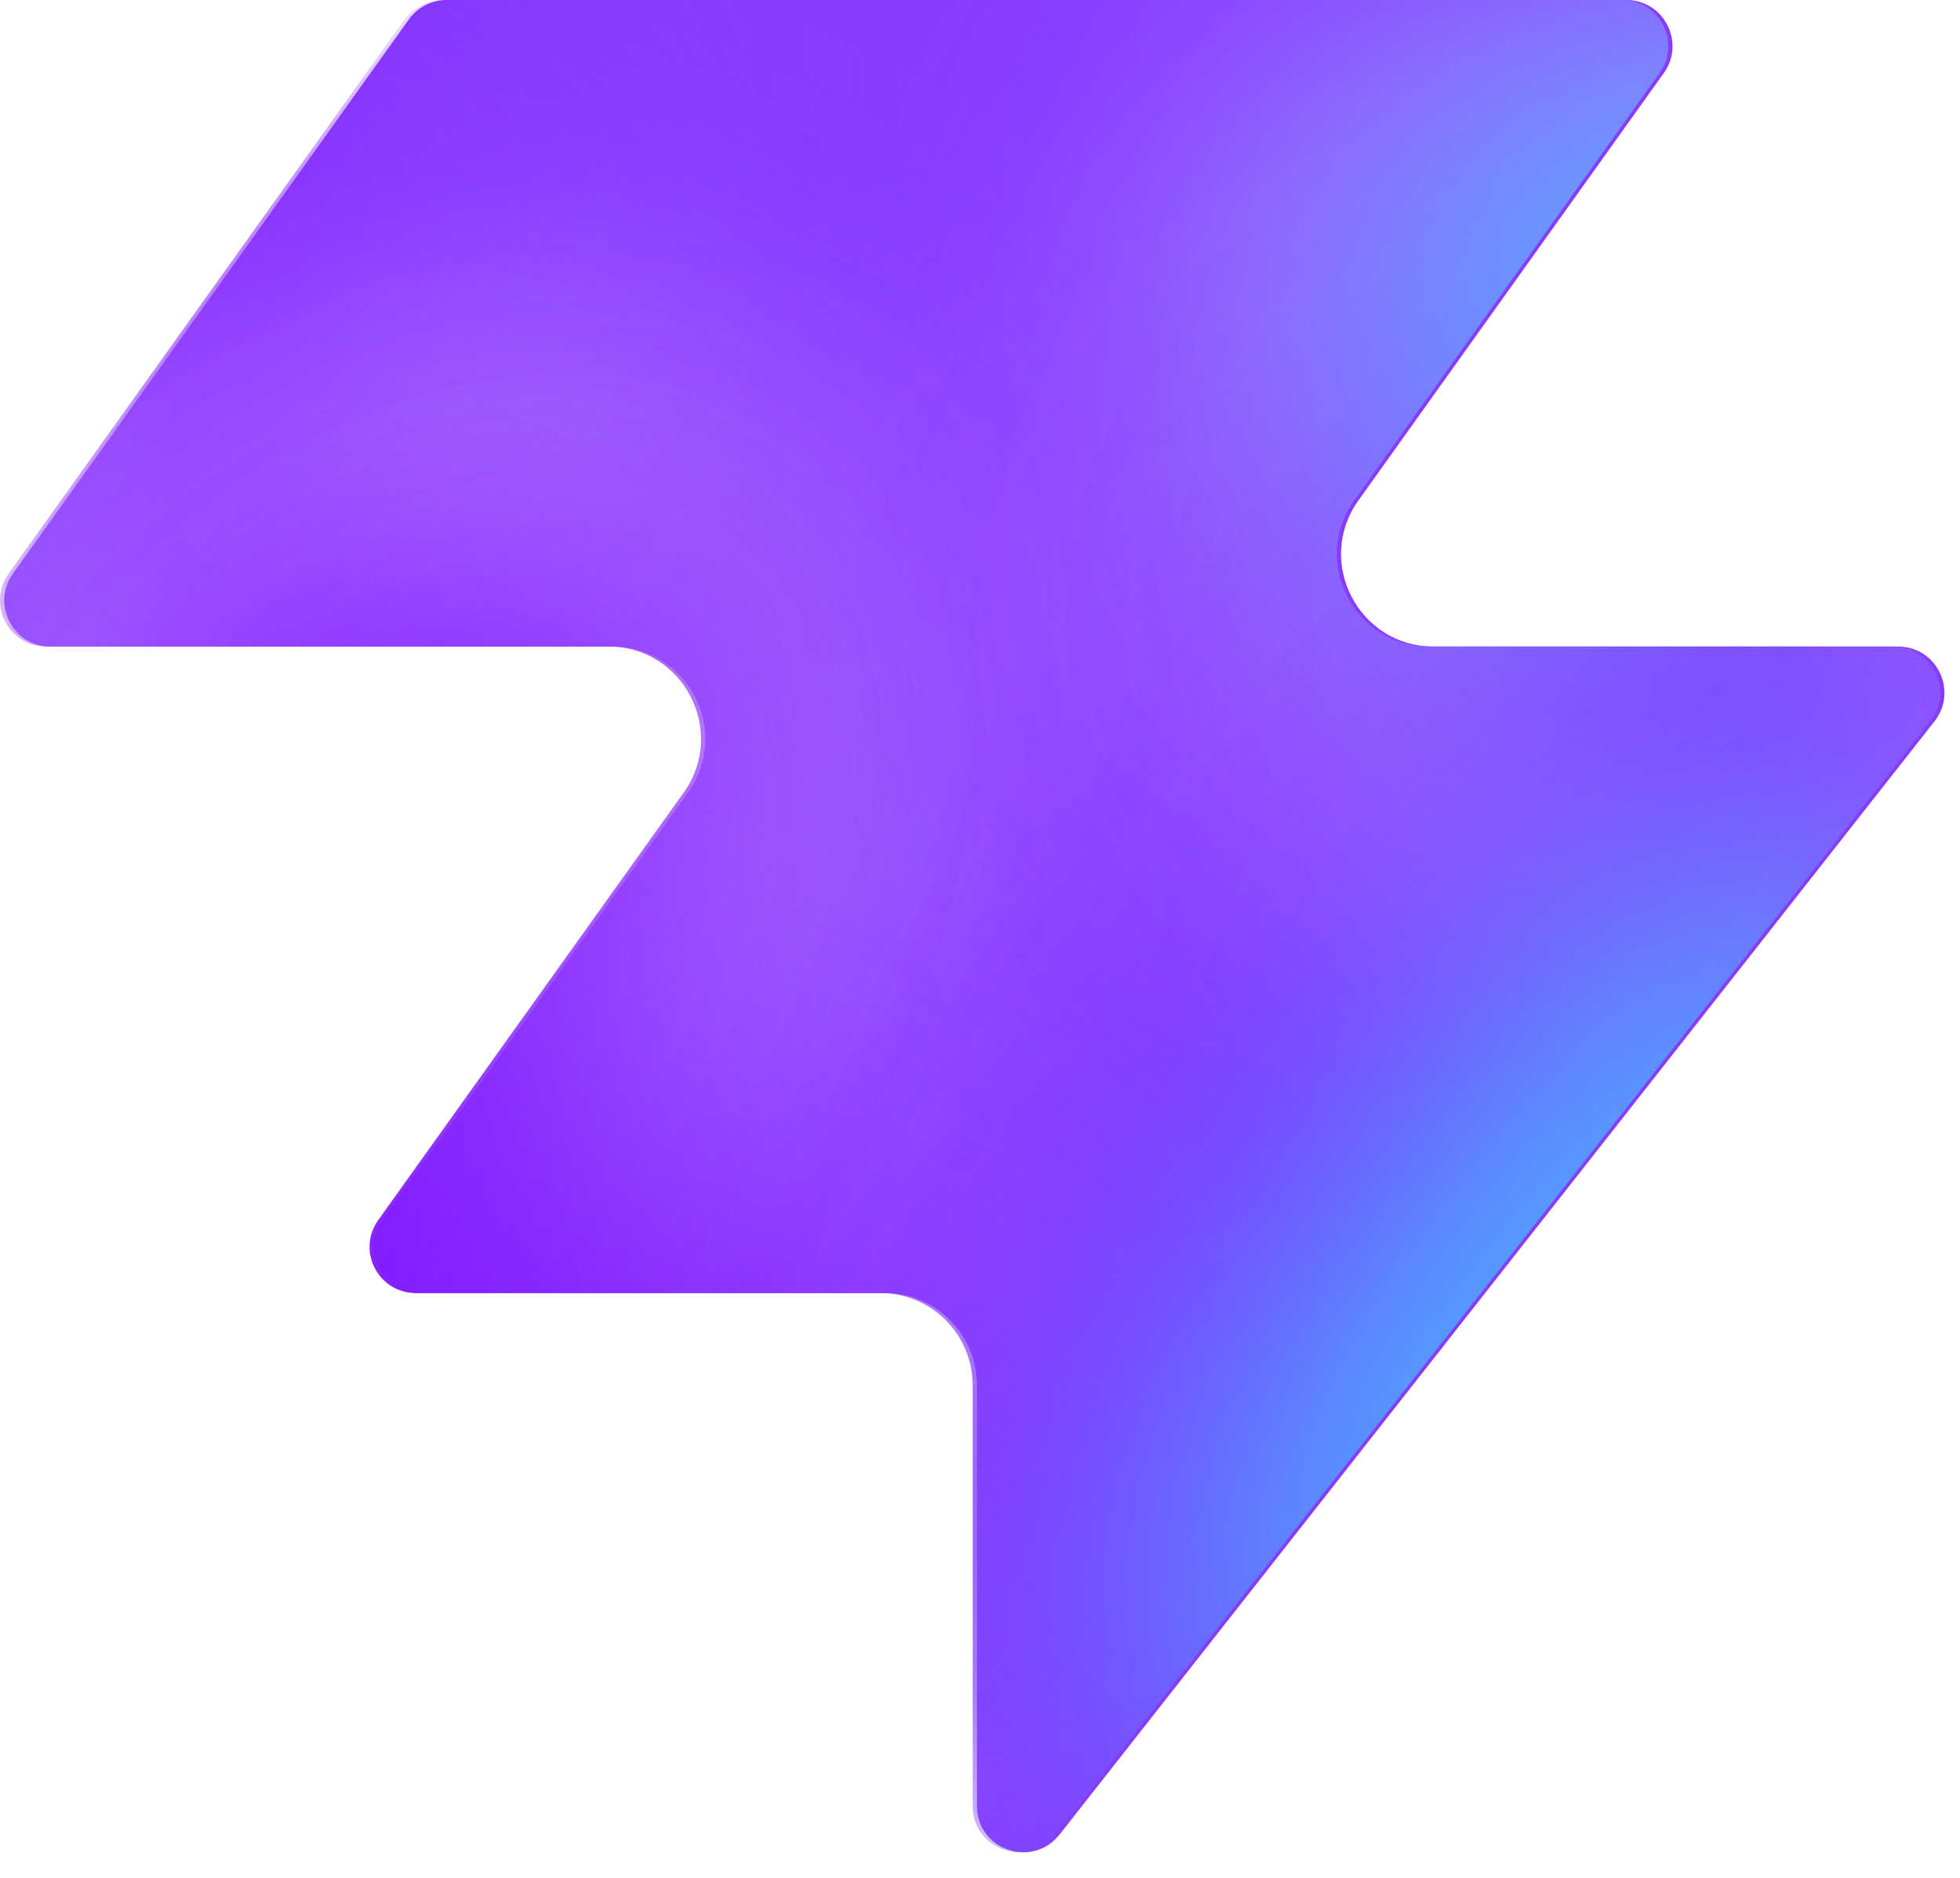
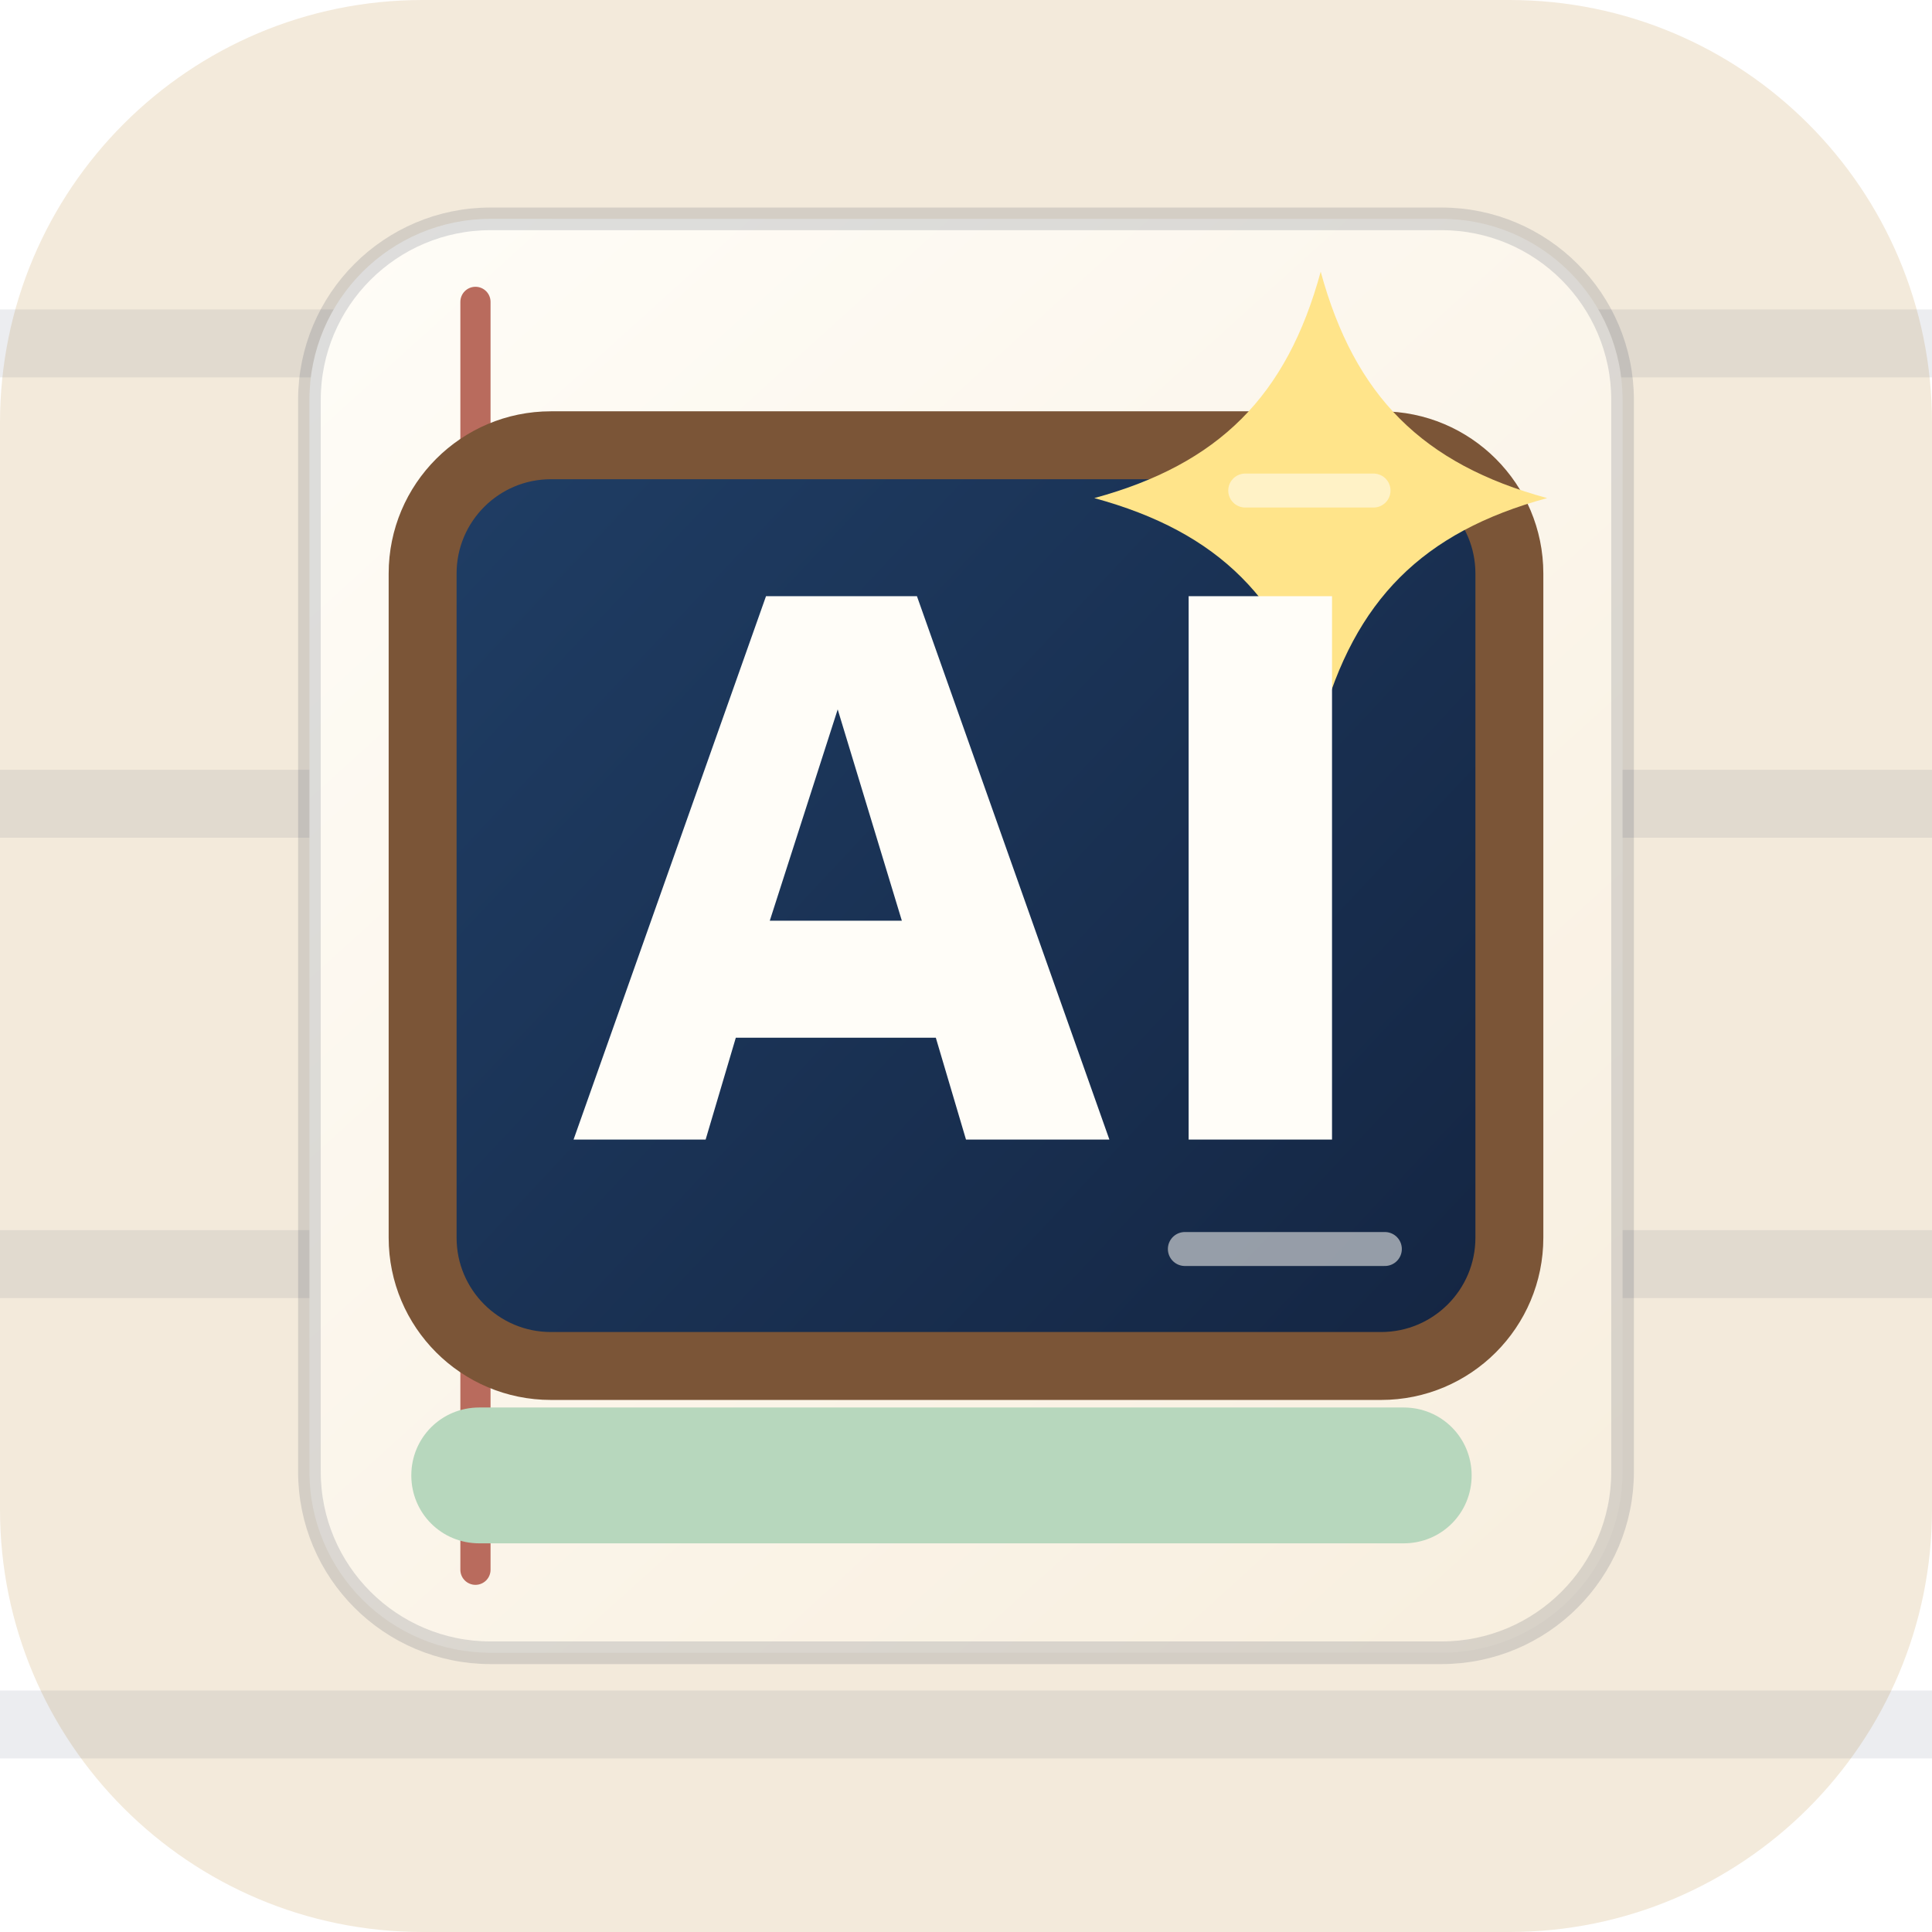
- <svg xmlns="http://www.w3.org/2000/svg" width="48" height="46" fill="none" viewBox="0 0 48 46">
-   <path fill="#863bff" d="M25.946 44.938c-.664.845-2.021.375-2.021-.698V33.937a2.26 2.26 0 0 0-2.262-2.262H10.287c-.92 0-1.456-1.04-.92-1.788l7.48-10.471c1.07-1.497 0-3.578-1.842-3.578H1.237c-.92 0-1.456-1.04-.92-1.788L10.013.474c.214-.297.556-.474.92-.474h28.894c.92 0 1.456 1.04.92 1.788l-7.48 10.471c-1.07 1.498 0 3.579 1.842 3.579h11.377c.943 0 1.473 1.088.89 1.83L25.947 44.94z" style="fill:#863bff;fill:color(display-p3 .525 .23 1);fill-opacity:1" />
-   <mask id="a" width="48" height="46" x="0" y="0" maskUnits="userSpaceOnUse" style="mask-type:alpha">
-     <path fill="#000" d="M25.842 44.938c-.664.844-2.021.375-2.021-.698V33.937a2.26 2.26 0 0 0-2.262-2.262H10.183c-.92 0-1.456-1.04-.92-1.788l7.48-10.471c1.07-1.498 0-3.579-1.842-3.579H1.133c-.92 0-1.456-1.04-.92-1.787L9.91.473c.214-.297.556-.474.92-.474h28.894c.92 0 1.456 1.04.92 1.788l-7.48 10.471c-1.07 1.498 0 3.578 1.842 3.578h11.377c.943 0 1.473 1.088.89 1.832L25.843 44.94z" style="fill:#000;fill-opacity:1" />
-   </mask>
-   <g mask="url(#a)">
-     <g filter="url(#b)">
-       <ellipse cx="5.508" cy="14.704" fill="#ede6ff" rx="5.508" ry="14.704" style="fill:#ede6ff;fill:color(display-p3 .927 .903 1);fill-opacity:1" transform="matrix(.00324 1 1 -.00324 -4.47 31.516)" />
-     </g>
-     <g filter="url(#c)">
-       <ellipse cx="10.399" cy="29.851" fill="#ede6ff" rx="10.399" ry="29.851" style="fill:#ede6ff;fill:color(display-p3 .927 .903 1);fill-opacity:1" transform="matrix(.00324 1 1 -.00324 -39.328 7.883)" />
-     </g>
-     <g filter="url(#d)">
-       <ellipse cx="5.508" cy="30.487" fill="#7e14ff" rx="5.508" ry="30.487" style="fill:#7e14ff;fill:color(display-p3 .492 .077 1);fill-opacity:1" transform="rotate(89.814 -25.913 -14.639)scale(1 -1)" />
-     </g>
-     <g filter="url(#e)">
-       <ellipse cx="5.508" cy="30.599" fill="#7e14ff" rx="5.508" ry="30.599" style="fill:#7e14ff;fill:color(display-p3 .492 .077 1);fill-opacity:1" transform="rotate(89.814 -32.644 -3.334)scale(1 -1)" />
-     </g>
-     <g filter="url(#f)">
-       <ellipse cx="5.508" cy="30.599" fill="#7e14ff" rx="5.508" ry="30.599" style="fill:#7e14ff;fill:color(display-p3 .492 .077 1);fill-opacity:1" transform="matrix(.00324 1 1 -.00324 -34.34 30.47)" />
-     </g>
-     <g filter="url(#g)">
-       <ellipse cx="14.072" cy="22.078" fill="#ede6ff" rx="14.072" ry="22.078" style="fill:#ede6ff;fill:color(display-p3 .927 .903 1);fill-opacity:1" transform="rotate(93.35 24.506 48.493)scale(-1 1)" />
-     </g>
-     <g filter="url(#h)">
-       <ellipse cx="3.47" cy="21.501" fill="#7e14ff" rx="3.47" ry="21.501" style="fill:#7e14ff;fill:color(display-p3 .492 .077 1);fill-opacity:1" transform="rotate(89.009 28.708 47.59)scale(-1 1)" />
-     </g>
-     <g filter="url(#i)">
-       <ellipse cx="3.47" cy="21.501" fill="#7e14ff" rx="3.47" ry="21.501" style="fill:#7e14ff;fill:color(display-p3 .492 .077 1);fill-opacity:1" transform="rotate(89.009 28.708 47.59)scale(-1 1)" />
-     </g>
-     <g filter="url(#j)">
-       <ellipse cx=".387" cy="8.972" fill="#7e14ff" rx="4.407" ry="29.108" style="fill:#7e14ff;fill:color(display-p3 .492 .077 1);fill-opacity:1" transform="rotate(39.51 .387 8.972)" />
-     </g>
-     <g filter="url(#k)">
-       <ellipse cx="47.523" cy="-6.092" fill="#7e14ff" rx="4.407" ry="29.108" style="fill:#7e14ff;fill:color(display-p3 .492 .077 1);fill-opacity:1" transform="rotate(37.892 47.523 -6.092)" />
-     </g>
-     <g filter="url(#l)">
-       <ellipse cx="41.412" cy="6.333" fill="#47bfff" rx="5.971" ry="9.665" style="fill:#47bfff;fill:color(display-p3 .28 .748 1);fill-opacity:1" transform="rotate(37.892 41.412 6.333)" />
-     </g>
-     <g filter="url(#m)">
-       <ellipse cx="-1.879" cy="38.332" fill="#7e14ff" rx="4.407" ry="29.108" style="fill:#7e14ff;fill:color(display-p3 .492 .077 1);fill-opacity:1" transform="rotate(37.892 -1.88 38.332)" />
-     </g>
-     <g filter="url(#n)">
-       <ellipse cx="-1.879" cy="38.332" fill="#7e14ff" rx="4.407" ry="29.108" style="fill:#7e14ff;fill:color(display-p3 .492 .077 1);fill-opacity:1" transform="rotate(37.892 -1.88 38.332)" />
-     </g>
-     <g filter="url(#o)">
-       <ellipse cx="35.651" cy="29.907" fill="#7e14ff" rx="4.407" ry="29.108" style="fill:#7e14ff;fill:color(display-p3 .492 .077 1);fill-opacity:1" transform="rotate(37.892 35.651 29.907)" />
-     </g>
-     <g filter="url(#p)">
-       <ellipse cx="38.418" cy="32.4" fill="#47bfff" rx="5.971" ry="15.297" style="fill:#47bfff;fill:color(display-p3 .28 .748 1);fill-opacity:1" transform="rotate(37.892 38.418 32.4)" />
-     </g>
-   </g>
+ <svg xmlns="http://www.w3.org/2000/svg" viewBox="0 0 512 512">
  <defs>
-     <filter id="b" width="60.045" height="41.654" x="-19.77" y="16.149" color-interpolation-filters="sRGB" filterUnits="userSpaceOnUse">
-       <feFlood flood-opacity="0" result="BackgroundImageFix" />
-       <feBlend in="SourceGraphic" in2="BackgroundImageFix" result="shape" />
-       <feGaussianBlur result="effect1_foregroundBlur_2002_17158" stdDeviation="7.659" />
-     </filter>
-     <filter id="c" width="90.34" height="51.437" x="-54.613" y="-7.533" color-interpolation-filters="sRGB" filterUnits="userSpaceOnUse">
-       <feFlood flood-opacity="0" result="BackgroundImageFix" />
-       <feBlend in="SourceGraphic" in2="BackgroundImageFix" result="shape" />
-       <feGaussianBlur result="effect1_foregroundBlur_2002_17158" stdDeviation="7.659" />
-     </filter>
-     <filter id="d" width="79.355" height="29.4" x="-49.64" y="2.03" color-interpolation-filters="sRGB" filterUnits="userSpaceOnUse">
-       <feFlood flood-opacity="0" result="BackgroundImageFix" />
-       <feBlend in="SourceGraphic" in2="BackgroundImageFix" result="shape" />
-       <feGaussianBlur result="effect1_foregroundBlur_2002_17158" stdDeviation="4.596" />
-     </filter>
-     <filter id="e" width="79.579" height="29.4" x="-45.045" y="20.029" color-interpolation-filters="sRGB" filterUnits="userSpaceOnUse">
-       <feFlood flood-opacity="0" result="BackgroundImageFix" />
-       <feBlend in="SourceGraphic" in2="BackgroundImageFix" result="shape" />
-       <feGaussianBlur result="effect1_foregroundBlur_2002_17158" stdDeviation="4.596" />
-     </filter>
-     <filter id="f" width="79.579" height="29.4" x="-43.513" y="21.178" color-interpolation-filters="sRGB" filterUnits="userSpaceOnUse">
-       <feFlood flood-opacity="0" result="BackgroundImageFix" />
-       <feBlend in="SourceGraphic" in2="BackgroundImageFix" result="shape" />
-       <feGaussianBlur result="effect1_foregroundBlur_2002_17158" stdDeviation="4.596" />
-     </filter>
-     <filter id="g" width="74.749" height="58.852" x="15.756" y="-17.901" color-interpolation-filters="sRGB" filterUnits="userSpaceOnUse">
-       <feFlood flood-opacity="0" result="BackgroundImageFix" />
-       <feBlend in="SourceGraphic" in2="BackgroundImageFix" result="shape" />
-       <feGaussianBlur result="effect1_foregroundBlur_2002_17158" stdDeviation="7.659" />
-     </filter>
-     <filter id="h" width="61.377" height="25.362" x="23.548" y="2.284" color-interpolation-filters="sRGB" filterUnits="userSpaceOnUse">
-       <feFlood flood-opacity="0" result="BackgroundImageFix" />
-       <feBlend in="SourceGraphic" in2="BackgroundImageFix" result="shape" />
-       <feGaussianBlur result="effect1_foregroundBlur_2002_17158" stdDeviation="4.596" />
-     </filter>
-     <filter id="i" width="61.377" height="25.362" x="23.548" y="2.284" color-interpolation-filters="sRGB" filterUnits="userSpaceOnUse">
-       <feFlood flood-opacity="0" result="BackgroundImageFix" />
-       <feBlend in="SourceGraphic" in2="BackgroundImageFix" result="shape" />
-       <feGaussianBlur result="effect1_foregroundBlur_2002_17158" stdDeviation="4.596" />
-     </filter>
-     <filter id="j" width="56.045" height="63.649" x="-27.636" y="-22.853" color-interpolation-filters="sRGB" filterUnits="userSpaceOnUse">
-       <feFlood flood-opacity="0" result="BackgroundImageFix" />
-       <feBlend in="SourceGraphic" in2="BackgroundImageFix" result="shape" />
-       <feGaussianBlur result="effect1_foregroundBlur_2002_17158" stdDeviation="4.596" />
-     </filter>
-     <filter id="k" width="54.814" height="64.646" x="20.116" y="-38.415" color-interpolation-filters="sRGB" filterUnits="userSpaceOnUse">
-       <feFlood flood-opacity="0" result="BackgroundImageFix" />
-       <feBlend in="SourceGraphic" in2="BackgroundImageFix" result="shape" />
-       <feGaussianBlur result="effect1_foregroundBlur_2002_17158" stdDeviation="4.596" />
-     </filter>
-     <filter id="l" width="33.541" height="35.313" x="24.641" y="-11.323" color-interpolation-filters="sRGB" filterUnits="userSpaceOnUse">
-       <feFlood flood-opacity="0" result="BackgroundImageFix" />
-       <feBlend in="SourceGraphic" in2="BackgroundImageFix" result="shape" />
-       <feGaussianBlur result="effect1_foregroundBlur_2002_17158" stdDeviation="4.596" />
-     </filter>
-     <filter id="m" width="54.814" height="64.646" x="-29.286" y="6.009" color-interpolation-filters="sRGB" filterUnits="userSpaceOnUse">
-       <feFlood flood-opacity="0" result="BackgroundImageFix" />
-       <feBlend in="SourceGraphic" in2="BackgroundImageFix" result="shape" />
-       <feGaussianBlur result="effect1_foregroundBlur_2002_17158" stdDeviation="4.596" />
-     </filter>
-     <filter id="n" width="54.814" height="64.646" x="-29.286" y="6.009" color-interpolation-filters="sRGB" filterUnits="userSpaceOnUse">
-       <feFlood flood-opacity="0" result="BackgroundImageFix" />
-       <feBlend in="SourceGraphic" in2="BackgroundImageFix" result="shape" />
-       <feGaussianBlur result="effect1_foregroundBlur_2002_17158" stdDeviation="4.596" />
-     </filter>
-     <filter id="o" width="54.814" height="64.646" x="8.244" y="-2.416" color-interpolation-filters="sRGB" filterUnits="userSpaceOnUse">
-       <feFlood flood-opacity="0" result="BackgroundImageFix" />
-       <feBlend in="SourceGraphic" in2="BackgroundImageFix" result="shape" />
-       <feGaussianBlur result="effect1_foregroundBlur_2002_17158" stdDeviation="4.596" />
-     </filter>
-     <filter id="p" width="39.409" height="43.623" x="18.713" y="10.588" color-interpolation-filters="sRGB" filterUnits="userSpaceOnUse">
-       <feFlood flood-opacity="0" result="BackgroundImageFix" />
-       <feBlend in="SourceGraphic" in2="BackgroundImageFix" result="shape" />
-       <feGaussianBlur result="effect1_foregroundBlur_2002_17158" stdDeviation="4.596" />
-     </filter>
+     <linearGradient id="paper" x1="76" x2="456" y1="50" y2="470" gradientUnits="userSpaceOnUse">
+       <stop stop-color="#fffdf8" />
+       <stop offset="1" stop-color="#f7eddc" />
+     </linearGradient>
+     <linearGradient id="board" x1="126" x2="412" y1="122" y2="390" gradientUnits="userSpaceOnUse">
+       <stop stop-color="#1f3d64" />
+       <stop offset="1" stop-color="#13233f" />
+     </linearGradient>
  </defs>
+   <rect width="512" height="512" rx="112" fill="#f3eadb" />
+   <path fill="rgba(19,35,63,.08)" d="M0 82h512v18H0zM0 204h512v18H0zM0 326h512v18H0zM0 448h512v18H0z" />
+   <rect x="82" y="58" width="348" height="380" rx="48" fill="url(#paper)" stroke="#13233f" stroke-opacity=".14" stroke-width="6" />
+   <path stroke="#b96b5d" stroke-linecap="round" stroke-width="8" d="M126 80v336" />
+   <path stroke="#345f8d" stroke-opacity=".18" stroke-linecap="round" stroke-width="6" d="M158 142h220M158 188h220M158 234h220M158 280h220M158 326h180" />
+   <rect x="112" y="118" width="288" height="244" rx="34" fill="url(#board)" stroke="#7b5537" stroke-width="18" />
+   <path fill="#ffe48a" d="M350 72c9 33 27 51 60 60-33 9-51 27-60 60-9-33-27-51-60-60 33-9 51-27 60-60Z" />
+   <path fill="#b7d7bd" d="M127 373h245c10 0 18 8 18 18s-8 18-18 18H127c-10 0-18-8-18-18s8-18 18-18Z" />
+   <path fill="#fffdf8" d="M187 302h-35l51-144h40l51 144h-38l-8-27h-53l-8 27Zm17-58h35l-17-56-18 56ZM315 158h38v144h-38V158Z" />
+   <path stroke="#fffdf8" stroke-linecap="round" stroke-opacity=".55" stroke-width="9" d="M330 130h34M314 331h53" />
</svg>
